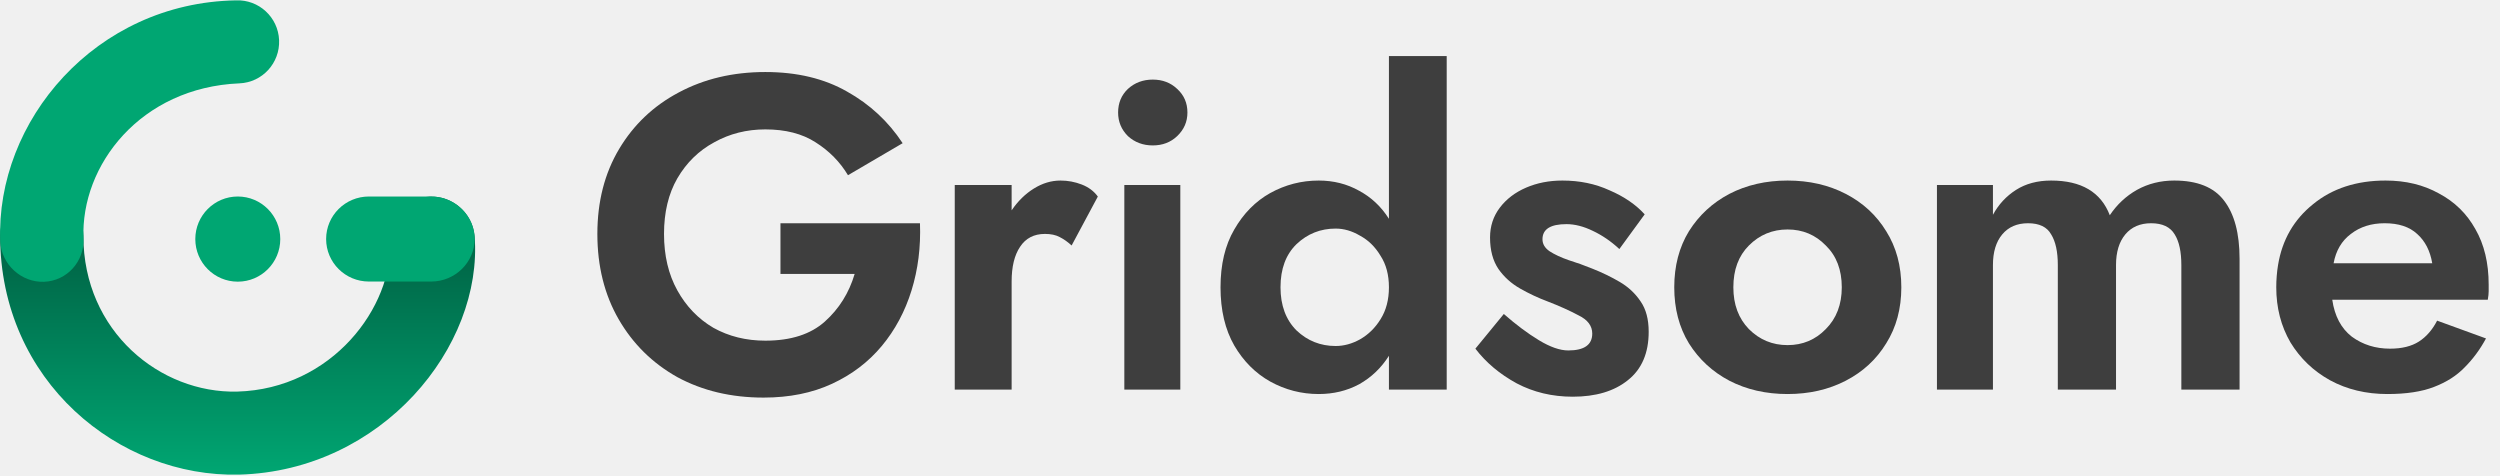
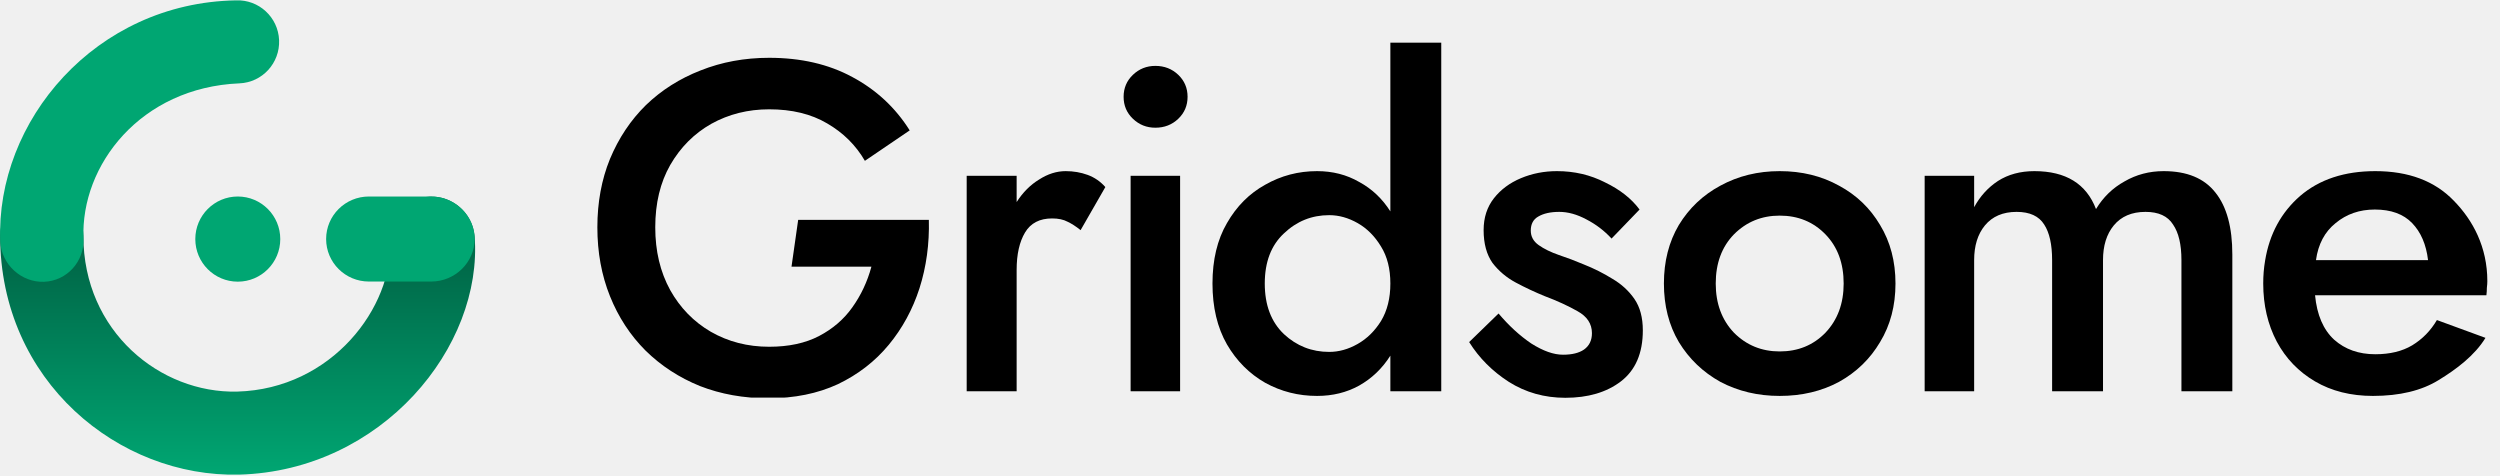
<svg xmlns="http://www.w3.org/2000/svg" width="1289" height="245" viewBox="0 0 1289 245" fill="none">
  <path d="M221.494 101.381C233.274 100.815 243.701 109.953 244.718 121.743C249.124 178.78 196.925 242.674 123.366 244.717C61.377 246.247 0.068 196.619 0.068 121.58C0.068 109.754 9.841 100.167 21.634 100.167C33.427 100.167 42.987 109.754 42.987 121.58C42.987 170.939 82.675 202.883 122.316 201.905C171.115 200.549 202.839 158.295 201.189 123.795C200.623 111.983 209.715 101.948 221.494 101.381Z" fill="url(#paint0_linear)" />
  <path d="M168.15 123.24C168.15 111.133 178.026 101.318 190.208 101.318L222.354 101.318C234.537 101.318 244.718 111.133 244.718 123.24C244.718 135.348 234.537 145.163 222.354 145.163H190.208C178.026 145.163 168.15 135.348 168.15 123.24Z" fill="#00A672" />
  <path d="M100.7 123.272C100.7 111.147 110.513 101.318 122.604 101.318C134.696 101.318 144.509 111.147 144.509 123.272C144.509 135.397 134.696 145.227 122.604 145.227C110.513 145.227 100.7 135.397 100.7 123.272Z" fill="#00A672" />
  <path fill-rule="evenodd" clip-rule="evenodd" d="M143.902 20.696C144.392 32.512 135.236 42.488 123.453 42.979C72.588 45.097 41.535 85.076 43.046 123.036C43.517 134.852 34.537 144.814 22.753 145.286C10.969 145.758 0.606 136.221 0.136 124.405C-2.327 62.545 49.181 1.391 121.681 0.19C133.464 -0.3 143.413 8.88 143.902 20.696Z" fill="#00A672" />
  <g clip-path="url(#clip0)">
-     <path d="M402.407 141.248H440.658C437.756 151.033 432.639 159.212 425.308 165.786C417.976 172.36 407.742 175.647 394.606 175.647C384.678 175.647 375.742 173.43 367.799 168.996C360.009 164.41 353.823 157.989 349.241 149.733C344.659 141.477 342.367 131.769 342.367 120.609C342.367 109.449 344.659 99.894 349.241 91.944C353.976 83.841 360.315 77.649 368.258 73.368C376.2 68.935 384.983 66.718 394.606 66.718C404.993 66.718 413.623 68.935 420.496 73.368C427.522 77.802 433.098 83.459 437.222 90.338L465.403 73.827C458.071 62.667 448.525 53.8 436.763 47.226C425.002 40.499 410.95 37.135 394.606 37.135C377.957 37.135 363.064 40.652 349.928 47.684C336.945 54.564 326.711 64.272 319.227 76.808C311.742 89.345 308 103.945 308 120.609C308 137.273 311.666 151.95 318.998 164.639C326.329 177.328 336.41 187.266 349.241 194.451C362.224 201.484 377.04 205 393.69 205C406.978 205 418.74 202.63 428.973 197.891C439.207 193.152 447.761 186.654 454.634 178.399C461.508 170.143 466.625 160.588 469.985 149.733C473.346 138.878 474.797 127.336 474.338 115.105H402.407V141.248Z" fill="#3E3E3E" />
-     <path d="M552.525 126.571L566.043 101.346C564.057 98.594 561.308 96.53 557.795 95.154C554.282 93.778 550.616 93.09 546.797 93.09C542.062 93.09 537.48 94.466 533.05 97.218C528.621 99.97 524.802 103.716 521.595 108.455V95.383H492.268V200.872H521.595V145.147C521.595 137.503 523.046 131.54 525.948 127.259C528.85 122.826 533.127 120.609 538.778 120.609C541.833 120.609 544.353 121.144 546.339 122.214C548.478 123.285 550.54 124.737 552.525 126.571Z" fill="#3E3E3E" />
-     <path d="M579.704 95.383V200.872H608.573V95.383H579.704ZM576.496 58.01C576.496 62.75 578.177 66.801 581.537 70.164C585.05 73.375 589.327 74.98 594.367 74.98C599.408 74.98 603.608 73.375 606.969 70.164C610.482 66.801 612.239 62.75 612.239 58.01C612.239 53.118 610.482 49.067 606.969 45.856C603.608 42.646 599.408 41.04 594.367 41.04C589.327 41.04 585.05 42.646 581.537 45.856C578.177 49.067 576.496 53.118 576.496 58.01Z" fill="#3E3E3E" />
-     <path d="M660.229 148.128C660.229 138.649 662.979 131.234 668.477 125.883C674.129 120.533 680.85 117.857 688.64 117.857C692.917 117.857 697.117 119.08 701.241 121.526C705.518 123.82 709.031 127.259 711.78 131.846C714.683 136.28 716.134 141.707 716.134 148.128C716.134 154.549 714.683 160.053 711.78 164.639C709.031 169.073 705.518 172.513 701.241 174.959C697.117 177.252 692.917 178.399 688.64 178.399C680.85 178.399 674.129 175.723 668.477 170.372C662.979 164.868 660.229 157.454 660.229 148.128ZM629.299 148.128C629.299 159.9 631.666 169.914 636.401 178.169C641.136 186.272 647.322 192.464 654.96 196.744C662.75 201.025 671.074 203.165 679.933 203.165C687.571 203.165 694.52 201.484 700.783 198.12C707.045 194.604 712.162 189.712 716.134 183.444V200.872H745.919V28.893H716.134V112.812C712.162 106.544 707.045 101.728 700.783 98.365C694.52 94.848 687.571 93.09 679.933 93.09C671.074 93.09 662.75 95.231 654.96 99.511C647.322 103.792 641.136 110.06 636.401 118.316C631.666 126.419 629.299 136.356 629.299 148.128Z" fill="#3E3E3E" />
-     <path d="M775.369 161.887L760.706 179.774C766.204 186.96 773.307 192.922 782.013 197.662C790.72 202.248 800.343 204.541 810.882 204.541C822.796 204.541 832.266 201.713 839.292 196.056C846.471 190.4 850.061 182.068 850.061 171.06C850.061 164.639 848.686 159.441 845.937 155.466C843.187 151.338 839.598 147.975 835.168 145.376C830.739 142.777 826.004 140.484 820.963 138.496C816.839 136.815 812.791 135.362 808.82 134.139C804.849 132.763 801.565 131.234 798.968 129.553C796.524 127.871 795.302 125.807 795.302 123.361C795.302 118.163 799.426 115.564 807.674 115.564C811.951 115.564 816.457 116.711 821.192 119.004C826.08 121.297 830.662 124.431 834.939 128.406L847.999 110.519C843.417 105.474 837.383 101.346 829.899 98.135C822.567 94.772 814.472 93.09 805.612 93.09C798.739 93.09 792.476 94.313 786.825 96.76C781.173 99.206 776.667 102.645 773.307 107.079C769.947 111.513 768.266 116.634 768.266 122.444C768.266 129.018 769.717 134.445 772.62 138.726C775.522 142.853 779.264 146.217 783.846 148.816C788.429 151.415 793.164 153.632 798.052 155.466C804.009 157.759 809.278 160.129 813.861 162.575C818.596 164.868 820.963 168.003 820.963 171.977C820.963 177.787 816.839 180.692 808.591 180.692C804.314 180.692 799.273 178.934 793.469 175.417C787.665 171.901 781.631 167.391 775.369 161.887Z" fill="#3E3E3E" />
-     <path d="M893.718 148.128C893.718 139.108 896.391 131.922 901.737 126.571C907.236 121.068 913.881 118.316 921.671 118.316C929.46 118.316 936.028 121.068 941.374 126.571C946.873 131.922 949.623 139.108 949.623 148.128C949.623 156.995 946.873 164.181 941.374 169.684C936.028 175.188 929.46 177.94 921.671 177.94C913.881 177.94 907.236 175.188 901.737 169.684C896.391 164.181 893.718 156.995 893.718 148.128ZM863.246 148.128C863.246 159.135 865.766 168.767 870.807 177.023C876 185.278 882.95 191.699 891.656 196.286C900.515 200.872 910.52 203.165 921.671 203.165C932.821 203.165 942.826 200.872 951.685 196.286C960.544 191.699 967.494 185.278 972.534 177.023C977.728 168.767 980.324 159.135 980.324 148.128C980.324 137.12 977.728 127.489 972.534 119.233C967.494 110.977 960.544 104.556 951.685 99.97C942.826 95.383 932.821 93.09 921.671 93.09C910.52 93.09 900.515 95.383 891.656 99.97C882.95 104.556 876 110.977 870.807 119.233C865.766 127.489 863.246 137.12 863.246 148.128Z" fill="#3E3E3E" />
-     <path d="M1154.72 133.451C1154.72 120.303 1152.04 110.29 1146.7 103.41C1141.5 96.53 1132.95 93.09 1121.04 93.09C1114.01 93.09 1107.59 94.695 1101.79 97.906C1096.14 101.117 1091.48 105.474 1087.81 110.977C1083.23 99.053 1073.15 93.09 1057.57 93.09C1050.54 93.09 1044.51 94.695 1039.47 97.906C1034.43 101.117 1030.46 105.397 1027.56 110.748V95.383H998.687V200.872H1027.56V136.662C1027.56 129.935 1029.16 124.66 1032.37 120.838C1035.58 117.016 1040 115.105 1045.66 115.105C1051.46 115.105 1055.43 117.016 1057.57 120.838C1059.86 124.508 1061.01 129.782 1061.01 136.662V200.872H1091.02V136.662C1091.02 129.935 1092.63 124.66 1095.83 120.838C1099.04 117.016 1103.47 115.105 1109.12 115.105C1114.93 115.105 1118.97 117.016 1121.26 120.838C1123.56 124.508 1124.7 129.782 1124.7 136.662V200.872H1154.72V133.451Z" fill="#3E3E3E" />
-     <path d="M1202.51 154.549H1282.7C1283 152.867 1283.16 151.415 1283.16 150.192C1283.16 148.816 1283.16 147.669 1283.16 146.752C1283.16 135.592 1280.87 126.036 1276.28 118.087C1271.85 110.137 1265.59 104.021 1257.5 99.741C1249.55 95.307 1240.39 93.09 1230 93.09C1215.03 93.09 1202.58 97.142 1192.66 105.244C1182.73 113.194 1176.69 123.667 1174.56 136.662C1174.25 138.496 1174.02 140.407 1173.87 142.395C1173.72 144.229 1173.64 146.14 1173.64 148.128C1173.64 158.677 1176.08 168.155 1180.97 176.564C1186.01 184.82 1192.81 191.317 1201.36 196.056C1210.07 200.796 1219.92 203.165 1230.92 203.165C1240.69 203.165 1248.71 201.942 1254.98 199.496C1261.39 197.05 1266.66 193.687 1270.78 189.406C1275.06 185.125 1278.73 180.157 1281.78 174.5L1256.58 165.327C1254.14 170.066 1251 173.659 1247.19 176.105C1243.37 178.551 1238.4 179.774 1232.29 179.774C1224.81 179.774 1218.24 177.711 1212.59 173.583C1207.09 169.302 1203.73 162.957 1202.51 154.549ZM1203.2 135.744C1204.42 129.17 1207.4 124.125 1212.13 120.609C1216.87 116.94 1222.67 115.105 1229.54 115.105C1236.72 115.105 1242.3 116.94 1246.27 120.609C1250.39 124.278 1252.99 129.323 1254.06 135.744H1203.2Z" fill="#3E3E3E" />
+     <path d="M408.102 137.495H449.305C447.219 145.221 443.929 152.224 439.436 158.502C435.103 164.618 429.405 169.528 422.344 173.231C415.283 176.933 406.697 178.784 396.587 178.784C385.513 178.784 375.483 176.209 366.496 171.057C357.67 165.906 350.688 158.743 345.553 149.568C340.418 140.231 337.85 129.446 337.85 117.212C337.85 104.817 340.418 94.112 345.553 85.098C350.849 75.922 357.91 68.84 366.737 63.849C375.724 58.859 385.674 56.364 396.587 56.364C408.302 56.364 418.252 58.779 426.437 63.608C434.782 68.437 441.281 74.876 445.935 82.925L469.045 67.23C461.663 55.479 451.793 46.303 439.436 39.703C427.239 33.103 412.956 29.803 396.587 29.803C383.909 29.803 372.113 31.977 361.2 36.323C350.448 40.508 341.06 46.464 333.035 54.191C325.172 61.918 318.993 71.174 314.5 81.959C310.167 92.583 308 104.334 308 117.212C308 130.09 310.167 141.921 314.5 152.706C318.833 163.492 324.931 172.828 332.795 180.716C340.819 188.604 350.207 194.72 360.959 199.067C371.712 203.252 383.427 205.345 396.105 205.345C409.586 205.345 421.542 202.93 431.973 198.101C442.405 193.111 451.151 186.35 458.212 177.818C465.273 169.287 470.569 159.548 474.1 148.602C477.631 137.495 479.235 125.743 478.914 113.349H411.539L408.102 137.495Z" fill="black" />
+     <path d="M557.159 118.661L569.918 96.446C567.35 93.549 564.301 91.456 560.77 90.168C557.24 88.881 553.468 88.237 549.456 88.237C544.802 88.237 540.228 89.686 535.735 92.583C531.241 95.32 527.39 99.183 524.18 104.173V90.651H498.423V201.723H524.18V139.185C524.18 131.136 525.624 124.697 528.513 119.868C531.402 115.039 536.056 112.624 542.475 112.624C545.685 112.624 548.333 113.188 550.419 114.314C552.505 115.28 554.752 116.729 557.159 118.661Z" fill="black" />
+     <path d="M582.945 90.651V201.723H608.462V90.651H582.945ZM579.334 49.91C579.334 54.418 580.939 58.201 584.149 61.259C587.358 64.318 591.21 65.847 595.704 65.847C600.358 65.847 604.289 64.318 607.499 61.259C610.709 58.201 612.314 54.418 612.314 49.91C612.314 45.403 610.709 41.62 607.499 38.562C604.289 35.503 600.358 33.974 595.704 33.974C591.21 33.974 587.358 35.503 584.149 38.562C580.939 41.62 579.334 45.403 579.334 49.91Z" fill="black" />
+     <path d="M652.116 146.187C652.116 135.08 655.406 126.468 661.986 120.351C668.566 114.073 676.349 110.934 685.336 110.934C690.311 110.934 695.206 112.302 700.021 115.039C704.835 117.775 708.847 121.8 712.057 127.112C715.266 132.263 716.871 138.621 716.871 146.187C716.871 153.753 715.266 160.192 712.057 165.504C708.847 170.655 704.835 174.599 700.021 177.335C695.206 180.072 690.311 181.44 685.336 181.44C676.349 181.44 668.566 178.382 661.986 172.265C655.406 165.987 652.116 157.294 652.116 146.187ZM625.155 146.187C625.155 158.421 627.643 168.884 632.618 177.577C637.593 186.108 644.172 192.708 652.357 197.377C660.542 201.884 669.449 204.137 679.078 204.137C687.102 204.137 694.323 202.367 700.743 198.825C707.323 195.123 712.699 189.972 716.871 183.372V201.723H743.11V21.311H716.871V109.002C712.699 102.402 707.323 97.332 700.743 93.79C694.323 90.088 687.102 88.237 679.078 88.237C669.449 88.237 660.542 90.571 652.357 95.239C644.172 99.746 637.593 106.346 632.618 115.039C627.643 123.57 625.155 133.953 625.155 146.187Z" fill="black" />
+     <path d="M772.658 161.64L757.493 176.37C762.628 184.579 769.449 191.421 777.954 196.894C786.62 202.367 796.33 205.103 807.082 205.103C818.797 205.103 828.346 202.286 835.728 196.652C843.271 190.857 847.042 182.084 847.042 170.333C847.042 163.733 845.598 158.341 842.709 154.155C839.821 149.97 836.049 146.509 831.395 143.772C826.741 140.875 821.766 138.38 816.47 136.287C812.298 134.517 808.045 132.907 803.712 131.458C799.539 130.009 796.089 128.319 793.361 126.387C790.632 124.456 789.268 121.961 789.268 118.902C789.268 115.522 790.552 113.107 793.12 111.658C795.848 110.049 799.459 109.244 803.953 109.244C808.446 109.244 813.1 110.532 817.915 113.107C822.89 115.683 827.223 118.983 830.914 123.007L845.357 108.036C841.185 102.402 835.247 97.734 827.544 94.032C820.001 90.168 811.736 88.237 802.749 88.237C796.169 88.237 789.991 89.444 784.213 91.859C778.436 94.273 773.782 97.734 770.251 102.241C766.721 106.749 764.955 112.222 764.955 118.661C764.955 125.583 766.48 131.217 769.529 135.563C772.739 139.748 776.751 143.129 781.565 145.704C786.38 148.28 791.355 150.614 796.49 152.706C802.909 155.121 808.526 157.697 813.341 160.433C818.316 163.17 820.803 166.953 820.803 171.782C820.803 175.484 819.439 178.301 816.711 180.233C814.143 182.004 810.532 182.889 805.878 182.889C801.064 182.889 795.607 180.957 789.509 177.094C783.571 173.07 777.954 167.918 772.658 161.64Z" fill="black" />
+     <path d="M884.632 146.187C884.632 135.724 887.762 127.273 894.021 120.834C900.44 114.395 908.304 111.175 917.612 111.175C927.08 111.175 934.944 114.395 941.203 120.834C947.462 127.273 950.591 135.724 950.591 146.187C950.591 156.489 947.462 164.94 941.203 171.54C934.944 177.979 927.08 181.199 917.612 181.199C908.304 181.199 900.44 177.979 894.021 171.54C887.762 164.94 884.632 156.489 884.632 146.187ZM857.912 146.187C857.912 157.616 860.48 167.677 865.615 176.37C870.911 185.062 878.053 191.903 887.04 196.894C896.187 201.723 906.378 204.137 917.612 204.137C929.006 204.137 939.197 201.723 948.184 196.894C957.171 191.903 964.232 185.062 969.367 176.37C974.663 167.677 977.311 157.616 977.311 146.187C977.311 134.758 974.663 124.697 969.367 116.005C964.232 107.312 957.171 100.551 948.184 95.722C939.197 90.732 929.006 88.237 917.612 88.237C906.378 88.237 896.187 90.732 887.04 95.722C878.053 100.551 870.911 107.312 865.615 116.005C860.48 124.697 857.912 134.758 857.912 146.187Z" fill="black" />
+     <path d="M1150.99 131.217C1150.99 117.212 1148.1 106.588 1142.32 99.344C1136.55 91.939 1127.64 88.237 1115.6 88.237C1108.22 88.237 1101.48 90.007 1095.38 93.549C1089.28 96.929 1084.39 101.678 1080.7 107.795C1075.72 94.756 1065.13 88.237 1048.92 88.237C1041.7 88.237 1035.44 89.927 1030.15 93.307C1025.01 96.688 1020.92 101.195 1017.87 106.829V90.651H992.352V201.723H1017.87V134.114C1017.87 126.709 1019.71 120.753 1023.41 116.246C1027.26 111.578 1032.71 109.244 1039.77 109.244C1046.52 109.244 1051.25 111.417 1053.98 115.763C1056.71 119.948 1058.07 126.065 1058.07 134.114V201.723H1084.31V134.114C1084.31 126.709 1086.15 120.753 1089.85 116.246C1093.7 111.578 1099.15 109.244 1106.21 109.244C1112.96 109.244 1117.69 111.417 1120.42 115.763C1123.31 119.948 1124.75 126.065 1124.75 134.114V201.723H1150.99V131.217Z" fill="black" />
+     <path d="M1193.64 152.224H1281.99C1282.15 150.936 1282.23 149.648 1282.23 148.36C1282.39 147.072 1282.47 145.946 1282.47 144.98C1282.47 127.434 1275.09 113.59 1265.14 103.449C1255.35 93.307 1241.87 88.237 1224.7 88.237C1208.81 88.237 1195.89 92.502 1185.94 101.034C1176.15 109.566 1170.13 120.673 1167.89 134.356C1167.56 136.287 1167.32 138.219 1167.16 140.151C1167 142.082 1166.92 144.094 1166.92 146.187C1166.92 157.294 1169.25 167.275 1173.9 176.128C1178.56 184.821 1185.14 191.662 1193.64 196.652C1202.15 201.642 1212.1 204.137 1223.49 204.137C1237.29 204.137 1248.61 201.401 1257.43 195.928C1266.42 190.455 1276.05 183.211 1281.51 174.196L1256.47 165.021C1253.26 170.494 1249.01 174.84 1243.71 178.06C1238.58 181.118 1232.24 182.647 1224.7 182.647C1216.19 182.647 1209.13 180.152 1203.51 175.162C1197.9 170.011 1194.61 162.365 1193.64 152.224ZM1194.12 134.114C1195.25 125.904 1198.62 119.546 1204.23 115.039C1209.85 110.371 1216.59 108.036 1224.46 108.036C1232.8 108.036 1239.22 110.371 1243.71 115.039C1248.21 119.707 1250.94 126.065 1251.9 134.114H1194.12Z" fill="black" />
  </g>
  <defs>
    <linearGradient id="paint0_linear" x1="122.359" y1="244.718" x2="122.359" y2="138.843" gradientUnits="userSpaceOnUse">
      <stop stop-color="#00A672" />
      <stop offset="1" stop-color="#006B4A" />
    </linearGradient>
    <clipPath id="clip0">
      <rect width="981" height="183" fill="white" transform="translate(308 22)" />
    </clipPath>
  </defs>
</svg>
